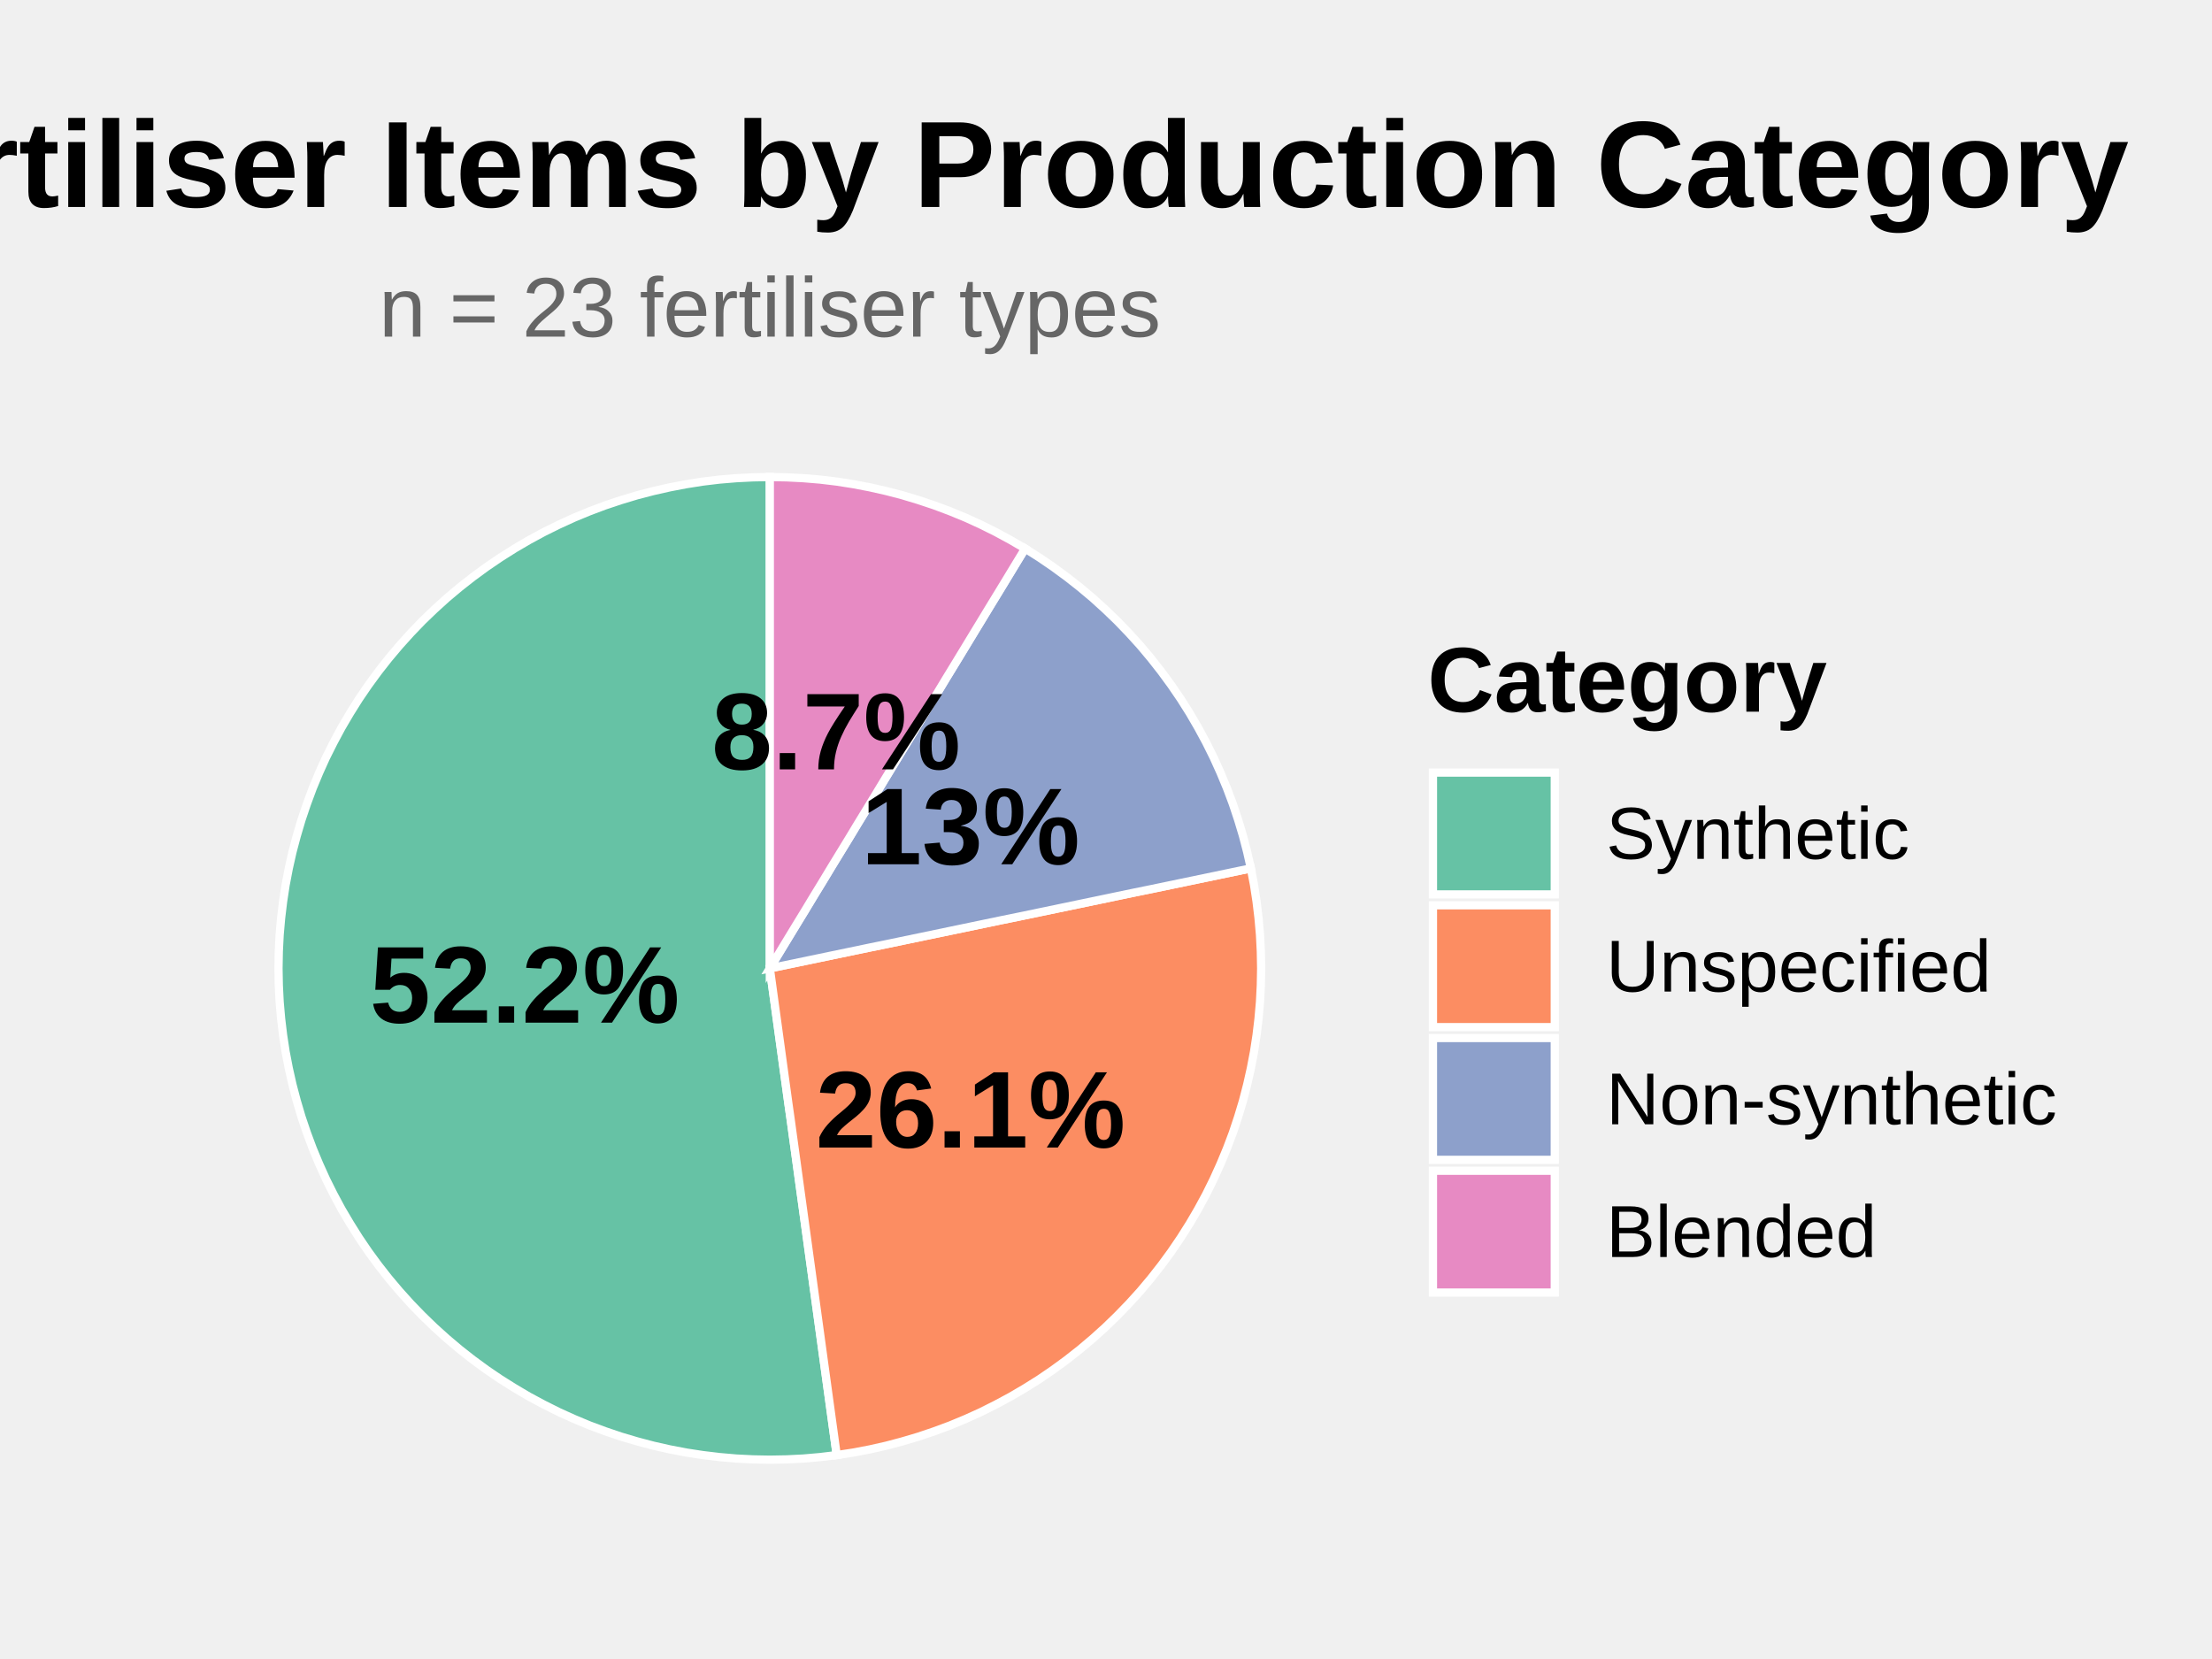
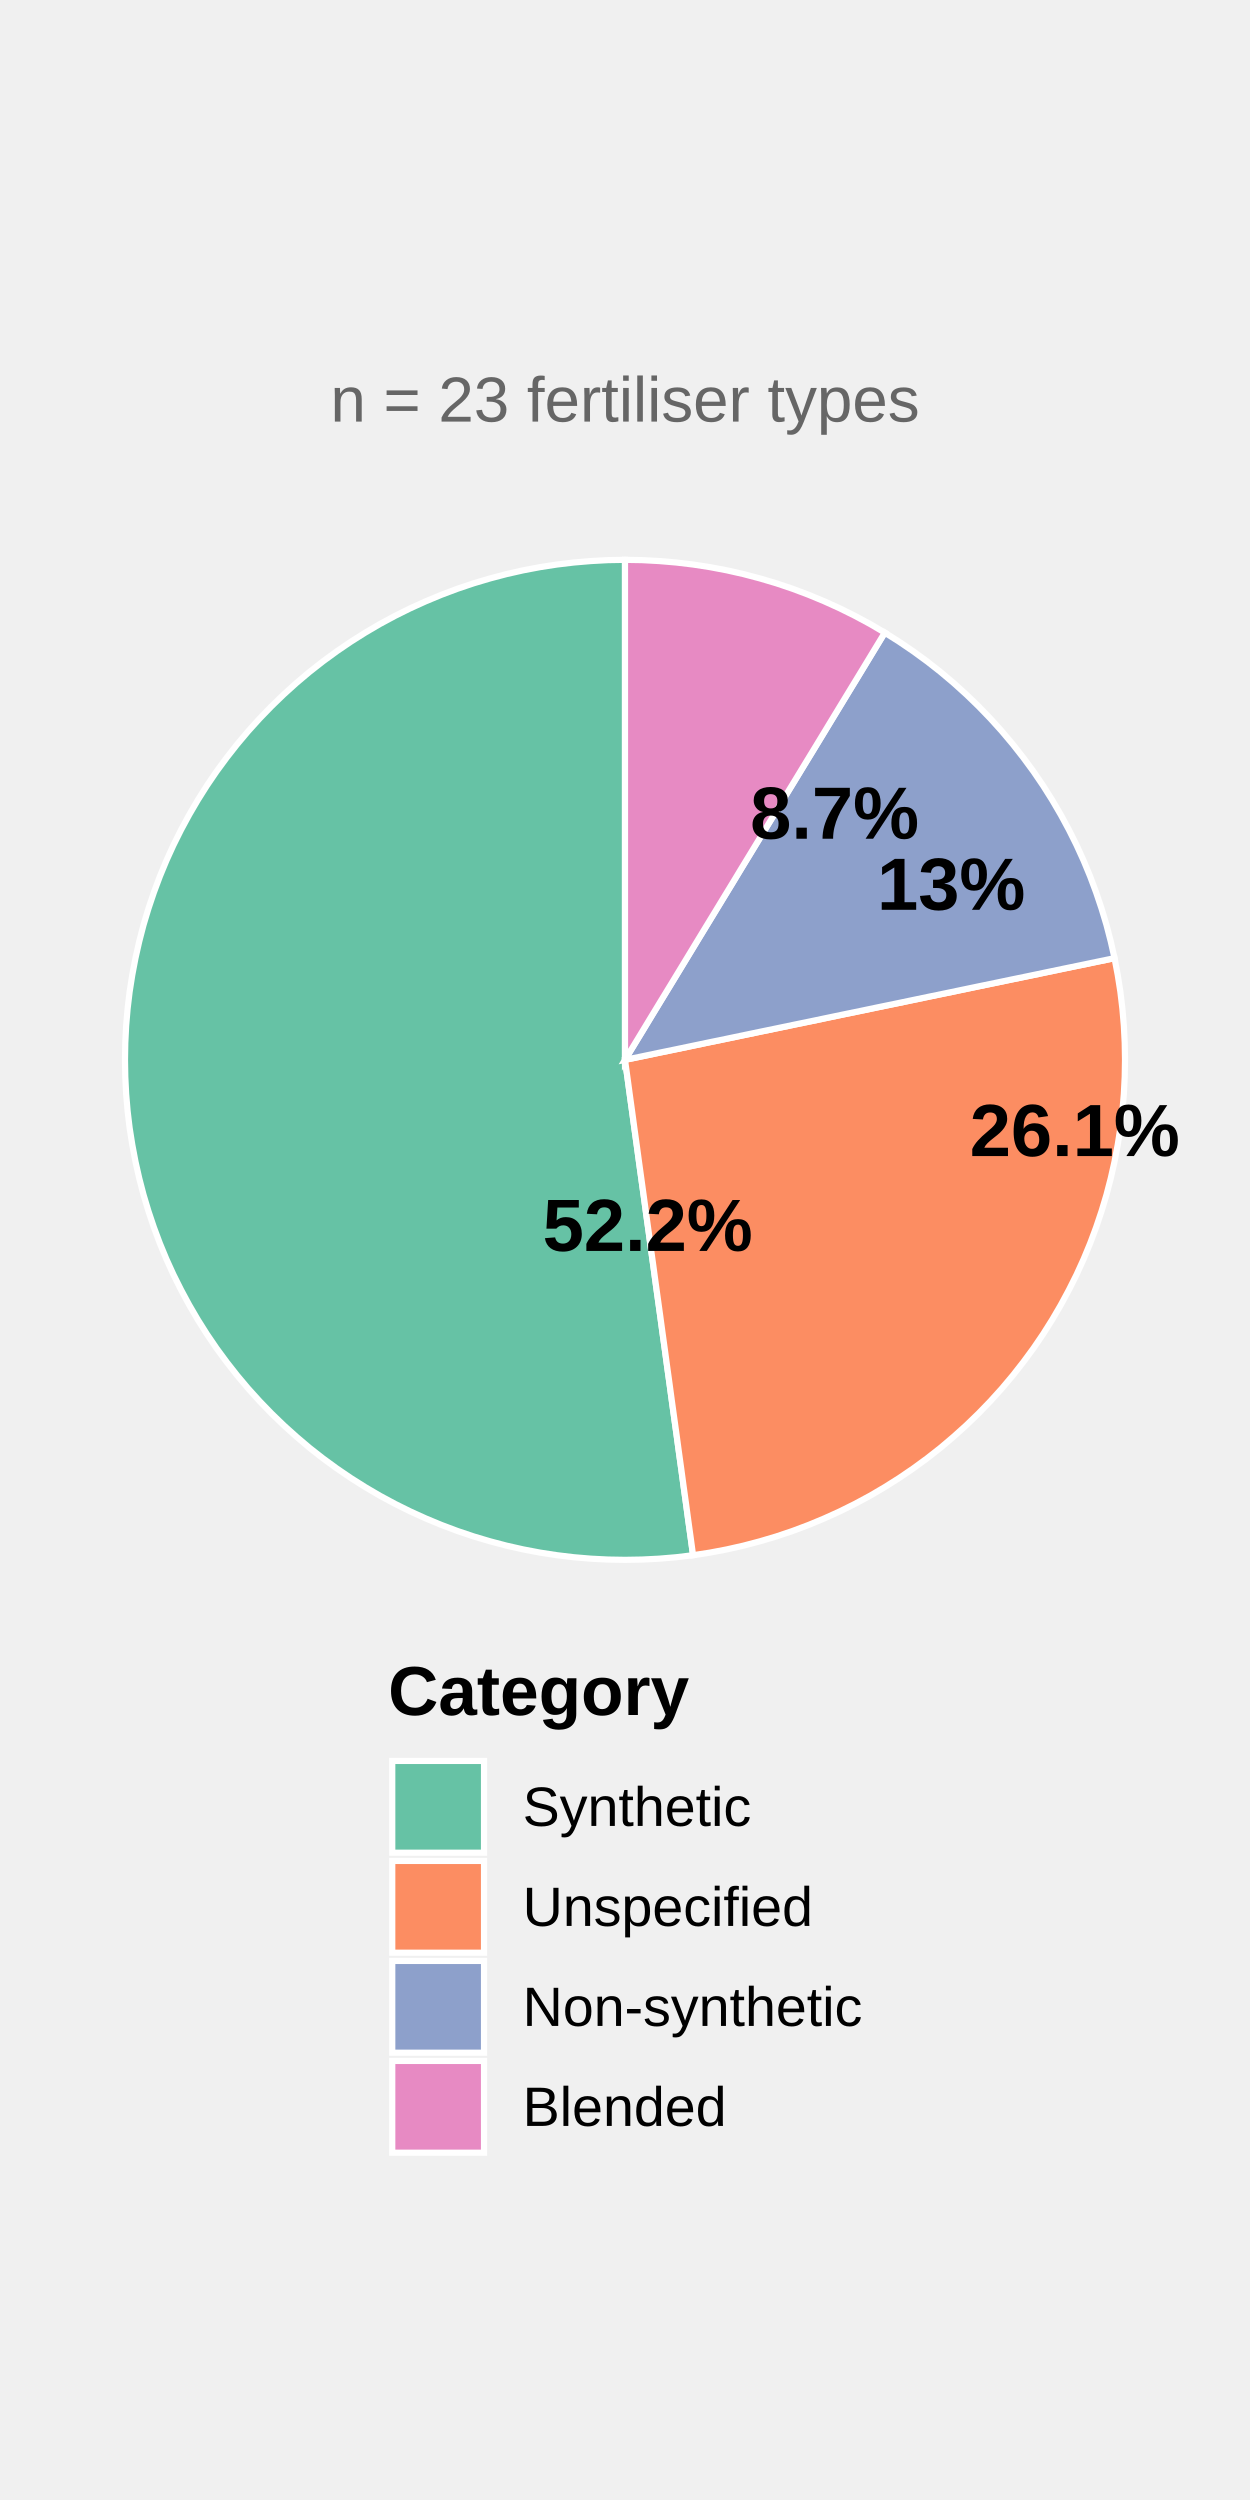
- <svg xmlns="http://www.w3.org/2000/svg" width="288.00pt" height="216.00pt" viewBox="0 0 288.00 216.00">
+ <svg xmlns="http://www.w3.org/2000/svg" width="216.00pt" height="432.00pt" viewBox="0 0 216.00 432.00">
  <g class="svglite">
    <defs>
      <style type="text/css">
    .svglite line, .svglite polyline, .svglite polygon, .svglite path, .svglite rect, .svglite circle {
      fill: none;
      stroke: #000000;
      stroke-linecap: round;
      stroke-linejoin: round;
      stroke-miterlimit: 10.00;
    }
    .svglite text {
      white-space: pre;
    }
    .svglite g.glyphgroup path {
      fill: inherit;
      stroke: none;
    }
  </style>
    </defs>
    <rect width="100%" height="100%" style="stroke: none; fill: none;" />
    <defs>
-       <clipPath id="cpMC4wMHwyODguMDB8MC4wMHwyMTYuMDA=">
-         <rect x="0.00" y="0.00" width="288.00" height="216.00" />
+       <clipPath id="cpMC4wMHwyMTYuMDB8MC4wMHw0MzIuMDA=">
+         <rect x="0.00" y="0.00" width="216.00" height="432.00" />
      </clipPath>
    </defs>
-     <g clip-path="url(#cpMC4wMHwyODguMDB8MC4wMHwyMTYuMDA=)">
+     <g clip-path="url(#cpMC4wMHwyMTYuMDB8MC4wMHw0MzIuMDA=)">
</g>
    <defs>
-       <clipPath id="cpMTAuMzF8Mjc3LjY5fDAuMDB8MjE2LjAw">
-         <rect x="10.31" y="0.00" width="267.38" height="216.00" />
+       <clipPath id="cpMC4wMHwyMTYuMDB8NTkuMzB8MzcyLjcw">
+         <rect x="0.00" y="59.30" width="216.00" height="313.40" />
      </clipPath>
    </defs>
-     <g clip-path="url(#cpMTAuMzF8Mjc3LjY5fDAuMDB8MjE2LjAw)">
-       <rect x="10.31" y="0.00" width="267.38" height="216.00" style="stroke-width: 0.00; stroke: none;" />
+     <g clip-path="url(#cpMC4wMHwyMTYuMDB8NTkuMzB8MzcyLjcw)">
+       <rect x="0.00" y="59.30" width="216.00" height="313.40" style="stroke-width: 0.00; stroke: none;" />
    </g>
-     <g clip-path="url(#cpMC4wMHwyODguMDB8MC4wMHwyMTYuMDA=)">
+     <g clip-path="url(#cpMC4wMHwyMTYuMDB8MC4wMHw0MzIuMDA=)">
</g>
    <defs>
-       <clipPath id="cpMjAuMjd8MTgwLjE5fDQ2LjEyfDIwNi4wNA==">
-         <rect x="20.27" y="46.12" width="159.92" height="159.92" />
+       <clipPath id="cpMC4wMHwyMTYuMDB8NzUuMTR8MjkxLjE0">
+         <rect x="0" y="75.14" width="216.00" height="216.00" />
      </clipPath>
    </defs>
-     <g clip-path="url(#cpMjAuMjd8MTgwLjE5fDQ2LjEyfDIwNi4wNA==)">
-       <polygon points="100.23,126.08 100.23,123.87 100.23,121.67 100.23,119.46 100.23,117.25 100.23,115.05 100.23,112.84 100.23,110.64 100.23,108.43 100.23,106.23 100.23,104.02 100.23,101.81 100.23,99.61 100.23,97.40 100.23,95.20 100.23,92.99 100.23,90.78 100.23,88.58 100.23,86.37 100.23,84.17 100.23,81.96 100.23,79.76 100.23,77.55 100.23,75.34 100.23,73.14 100.23,70.93 100.23,68.73 100.23,66.52 100.23,64.31 100.23,62.11 98.05,62.15 95.87,62.26 93.69,62.44 91.52,62.70 89.36,63.04 87.22,63.45 85.09,63.93 82.97,64.48 80.88,65.11 78.81,65.80 76.76,66.57 74.75,67.40 72.76,68.31 70.80,69.28 68.88,70.32 67.00,71.42 65.15,72.59 63.34,73.82 61.58,75.11 59.86,76.46 58.19,77.86 56.57,79.33 55.00,80.84 53.48,82.42 52.02,84.04 50.61,85.71 49.26,87.43 47.97,89.19 46.74,90.99 45.58,92.84 44.47,94.73 43.44,96.65 42.46,98.60 41.56,100.59 40.72,102.61 39.96,104.66 39.26,106.73 38.64,108.82 38.08,110.93 37.60,113.06 37.19,115.21 36.86,117.37 36.60,119.54 36.41,121.71 36.30,123.89 36.26,126.08 36.30,128.26 36.41,130.44 36.60,132.62 36.86,134.79 37.19,136.95 37.60,139.09 38.08,141.22 38.64,143.34 39.26,145.43 39.96,147.50 40.72,149.54 41.56,151.56 42.46,153.55 43.44,155.51 44.47,157.43 45.58,159.31 46.74,161.16 47.97,162.97 49.26,164.73 50.61,166.45 52.02,168.12 53.48,169.74 55.00,171.31 56.57,172.83 58.19,174.29 59.86,175.70 61.58,177.05 63.34,178.34 65.15,179.57 67.00,180.73 68.88,181.84 70.80,182.87 72.76,183.85 74.75,184.75 76.76,185.59 78.81,186.35 80.88,187.05 82.97,187.67 85.09,188.23 87.22,188.71 89.36,189.12 91.52,189.45 93.69,189.71 95.87,189.90 98.05,190.01 100.23,190.05 102.42,190.01 104.60,189.90 106.77,189.71 108.94,189.45 108.64,187.26 108.34,185.08 108.04,182.89 107.74,180.71 107.44,178.52 107.14,176.34 106.84,174.15 106.54,171.97 106.24,169.78 105.94,167.60 105.64,165.41 105.34,163.23 105.04,161.04 104.74,158.86 104.44,156.67 104.14,154.49 103.84,152.30 103.54,150.11 103.24,147.93 102.94,145.74 102.63,143.56 102.33,141.37 102.03,139.19 101.73,137.00 101.43,134.82 101.13,132.63 100.83,130.45 100.53,128.26 100.23,126.08 " style="stroke-width: 1.07; stroke: #FFFFFF; stroke-linecap: butt; stroke-linejoin: miter; fill: #66C2A5;" />
-       <polygon points="100.23,126.08 100.53,128.26 100.83,130.45 101.13,132.63 101.43,134.82 101.73,137.00 102.03,139.19 102.33,141.37 102.63,143.56 102.94,145.74 103.24,147.93 103.54,150.11 103.84,152.30 104.14,154.49 104.44,156.67 104.74,158.86 105.04,161.04 105.34,163.23 105.64,165.41 105.94,167.60 106.24,169.78 106.54,171.97 106.84,174.15 107.14,176.34 107.44,178.52 107.74,180.71 108.04,182.89 108.34,185.08 108.64,187.26 108.94,189.45 111.10,189.12 113.25,188.71 115.38,188.23 117.49,187.67 119.58,187.05 121.65,186.35 123.70,185.59 125.72,184.75 127.71,183.85 129.66,182.87 131.58,181.84 133.47,180.73 135.32,179.57 137.12,178.34 138.88,177.05 140.60,175.70 142.27,174.29 143.89,172.83 145.46,171.31 146.98,169.74 148.45,168.12 149.85,166.45 151.20,164.73 152.49,162.97 153.72,161.16 154.89,159.31 155.99,157.43 157.03,155.51 158.00,153.55 158.90,151.56 159.74,149.54 160.51,147.50 161.20,145.43 161.83,143.34 162.38,141.22 162.86,139.09 163.27,136.95 163.60,134.79 163.86,132.62 164.05,130.44 164.16,128.26 164.20,126.08 164.16,123.89 164.05,121.71 163.86,119.54 163.60,117.37 163.27,115.21 162.86,113.06 160.70,113.51 158.54,113.96 156.38,114.41 154.22,114.86 152.06,115.31 149.90,115.76 147.74,116.20 145.58,116.65 143.43,117.10 141.27,117.55 139.11,118.00 136.95,118.45 134.79,118.90 132.63,119.35 130.47,119.79 128.31,120.24 126.15,120.69 123.99,121.14 121.83,121.59 119.67,122.04 117.51,122.49 115.35,122.94 113.19,123.38 111.03,123.83 108.87,124.28 106.71,124.73 104.55,125.18 102.39,125.63 100.23,126.08 " style="stroke-width: 1.07; stroke: #FFFFFF; stroke-linecap: butt; stroke-linejoin: miter; fill: #FC8D62;" />
-       <polygon points="100.23,126.08 102.39,125.63 104.55,125.18 106.71,124.73 108.87,124.28 111.03,123.83 113.19,123.38 115.35,122.94 117.51,122.49 119.67,122.04 121.83,121.59 123.99,121.14 126.15,120.69 128.31,120.24 130.47,119.79 132.63,119.35 134.79,118.90 136.95,118.45 139.11,118.00 141.27,117.55 143.43,117.10 145.58,116.65 147.74,116.20 149.90,115.76 152.06,115.31 154.22,114.86 156.38,114.41 158.54,113.96 160.70,113.51 162.86,113.06 162.38,110.93 161.83,108.82 161.20,106.73 160.51,104.66 159.74,102.61 158.90,100.59 158.00,98.60 157.03,96.65 155.99,94.73 154.89,92.84 153.72,90.99 152.49,89.19 151.20,87.43 149.85,85.71 148.45,84.04 146.98,82.42 145.46,80.84 143.89,79.33 142.27,77.86 140.60,76.46 138.88,75.11 137.12,73.82 135.32,72.59 133.47,71.42 132.32,73.31 131.18,75.19 130.03,77.08 128.88,78.96 127.74,80.84 126.59,82.73 125.45,84.61 124.30,86.50 123.15,88.38 122.01,90.27 120.86,92.15 119.72,94.04 118.57,95.92 117.42,97.81 116.28,99.69 115.13,101.58 113.99,103.46 112.84,105.35 111.69,107.23 110.55,109.12 109.40,111.00 108.25,112.88 107.11,114.77 105.96,116.65 104.82,118.54 103.67,120.42 102.52,122.31 101.38,124.19 100.23,126.08 " style="stroke-width: 1.07; stroke: #FFFFFF; stroke-linecap: butt; stroke-linejoin: miter; fill: #8DA0CB;" />
-       <polygon points="100.23,126.08 101.38,124.19 102.52,122.31 103.67,120.42 104.82,118.54 105.96,116.65 107.11,114.77 108.25,112.88 109.40,111.00 110.55,109.12 111.69,107.23 112.84,105.35 113.99,103.46 115.13,101.58 116.28,99.69 117.42,97.81 118.57,95.92 119.72,94.04 120.86,92.15 122.01,90.27 123.15,88.38 124.30,86.50 125.45,84.61 126.59,82.73 127.74,80.84 128.88,78.96 130.03,77.08 131.18,75.19 132.32,73.31 133.47,71.42 131.58,70.32 129.66,69.28 127.71,68.31 125.72,67.40 123.70,66.57 121.65,65.80 119.58,65.11 117.49,64.48 115.38,63.93 113.25,63.45 111.10,63.04 108.94,62.70 106.77,62.44 104.60,62.26 102.42,62.15 100.23,62.11 100.23,64.31 100.23,66.52 100.23,68.73 100.23,70.93 100.23,73.14 100.23,75.34 100.23,77.55 100.23,79.76 100.23,81.96 100.23,84.17 100.23,86.37 100.23,88.58 100.23,90.78 100.23,92.99 100.23,95.20 100.23,97.40 100.23,99.61 100.23,101.81 100.23,104.02 100.23,106.23 100.23,108.43 100.23,110.64 100.23,112.84 100.23,115.05 100.23,117.25 100.23,119.46 100.23,121.67 100.23,123.87 100.23,126.08 " style="stroke-width: 1.07; stroke: #FFFFFF; stroke-linecap: butt; stroke-linejoin: miter; fill: #E78AC3;" />
-       <text x="68.32" y="133.15" text-anchor="middle" style="font-size: 14.23px; font-weight: bold; font-family: &quot;Arimo&quot;;" textLength="40.31px" lengthAdjust="spacingAndGlyphs">52.2%</text>
-       <text x="126.36" y="149.41" text-anchor="middle" style="font-size: 14.23px; font-weight: bold; font-family: &quot;Arimo&quot;;" textLength="40.31px" lengthAdjust="spacingAndGlyphs">26.1%</text>
-       <text x="126.36" y="112.53" text-anchor="middle" style="font-size: 14.23px; font-weight: bold; font-family: &quot;Arimo&quot;;" textLength="28.45px" lengthAdjust="spacingAndGlyphs">13%</text>
-       <text x="108.86" y="100.17" text-anchor="middle" style="font-size: 14.23px; font-weight: bold; font-family: &quot;Arimo&quot;;" textLength="32.41px" lengthAdjust="spacingAndGlyphs">8.7%</text>
+     <g clip-path="url(#cpMC4wMHwyMTYuMDB8NzUuMTR8MjkxLjE0)">
+       <polygon points="108.00,183.14 108.00,180.16 108.00,177.19 108.00,174.21 108.00,171.23 108.00,168.25 108.00,165.27 108.00,162.29 108.00,159.31 108.00,156.33 108.00,153.35 108.00,150.37 108.00,147.39 108.00,144.41 108.00,141.43 108.00,138.45 108.00,135.47 108.00,132.50 108.00,129.52 108.00,126.54 108.00,123.56 108.00,120.58 108.00,117.60 108.00,114.62 108.00,111.64 108.00,108.66 108.00,105.68 108.00,102.70 108.00,99.72 108.00,96.74 105.05,96.79 102.10,96.95 99.16,97.20 96.24,97.55 93.32,98.00 90.42,98.55 87.54,99.20 84.69,99.95 81.86,100.79 79.07,101.73 76.30,102.77 73.58,103.90 70.89,105.12 68.25,106.43 65.65,107.83 63.11,109.32 60.61,110.90 58.17,112.56 55.79,114.30 53.47,116.12 51.22,118.02 49.03,120.00 46.91,122.05 44.86,124.17 42.88,126.36 40.98,128.62 39.16,130.94 37.41,133.32 35.75,135.76 34.18,138.25 32.69,140.80 31.29,143.39 29.97,146.04 28.75,148.72 27.62,151.45 26.59,154.21 25.65,157.01 24.80,159.83 24.06,162.69 23.41,165.57 22.86,168.46 22.40,171.38 22.05,174.31 21.80,177.25 21.65,180.19 21.60,183.14 21.65,186.09 21.80,189.04 22.05,191.98 22.40,194.91 22.86,197.82 23.41,200.72 24.06,203.60 24.80,206.45 25.65,209.28 26.59,212.08 27.62,214.84 28.75,217.57 29.97,220.25 31.29,222.89 32.69,225.49 34.18,228.04 35.75,230.53 37.41,232.97 39.16,235.35 40.98,237.67 42.88,239.93 44.86,242.12 46.91,244.24 49.03,246.29 51.22,248.26 53.47,250.17 55.79,251.99 58.17,253.73 60.61,255.39 63.11,256.97 65.65,258.46 68.25,259.86 70.89,261.17 73.58,262.39 76.30,263.52 79.07,264.56 81.86,265.50 84.69,266.34 87.54,267.09 90.42,267.74 93.32,268.29 96.24,268.74 99.16,269.09 102.10,269.34 105.05,269.49 108.00,269.54 110.95,269.49 113.90,269.34 116.84,269.09 119.76,268.74 119.36,265.79 118.95,262.84 118.55,259.88 118.14,256.93 117.74,253.98 117.33,251.03 116.93,248.08 116.52,245.13 116.11,242.18 115.71,239.22 115.30,236.27 114.90,233.32 114.49,230.37 114.09,227.42 113.68,224.47 113.27,221.51 112.87,218.56 112.46,215.61 112.06,212.66 111.65,209.71 111.25,206.76 110.84,203.80 110.43,200.85 110.03,197.90 109.62,194.95 109.22,192.00 108.81,189.05 108.41,186.10 108.00,183.14 " style="stroke-width: 1.07; stroke: #FFFFFF; stroke-linecap: butt; stroke-linejoin: miter; fill: #66C2A5;" />
+       <polygon points="108.00,183.14 108.41,186.10 108.81,189.05 109.22,192.00 109.62,194.95 110.03,197.90 110.43,200.85 110.84,203.80 111.25,206.76 111.65,209.71 112.06,212.66 112.46,215.61 112.87,218.56 113.27,221.51 113.68,224.47 114.09,227.42 114.49,230.37 114.90,233.32 115.30,236.27 115.71,239.22 116.11,242.18 116.52,245.13 116.93,248.08 117.33,251.03 117.74,253.98 118.14,256.93 118.55,259.88 118.95,262.84 119.36,265.79 119.76,268.74 122.68,268.29 125.58,267.74 128.46,267.09 131.31,266.34 134.14,265.50 136.93,264.56 139.70,263.52 142.42,262.39 145.11,261.17 147.75,259.86 150.35,258.46 152.89,256.97 155.39,255.39 157.83,253.73 160.21,251.99 162.53,250.17 164.78,248.26 166.97,246.29 169.09,244.24 171.14,242.12 173.12,239.93 175.02,237.67 176.84,235.35 178.59,232.97 180.25,230.53 181.82,228.04 183.31,225.49 184.71,222.89 186.03,220.25 187.25,217.57 188.38,214.84 189.41,212.08 190.35,209.28 191.20,206.45 191.94,203.60 192.59,200.72 193.14,197.82 193.60,194.91 193.95,191.98 194.20,189.04 194.35,186.09 194.40,183.14 194.35,180.19 194.20,177.25 193.95,174.31 193.60,171.38 193.14,168.46 192.59,165.57 189.68,166.17 186.76,166.78 183.84,167.38 180.92,167.99 178.01,168.60 175.09,169.20 172.17,169.81 169.26,170.41 166.34,171.02 163.42,171.63 160.51,172.23 157.59,172.84 154.67,173.45 151.75,174.05 148.84,174.66 145.92,175.26 143.00,175.87 140.09,176.48 137.17,177.08 134.25,177.69 131.34,178.29 128.42,178.90 125.50,179.51 122.58,180.11 119.67,180.72 116.75,181.33 113.83,181.93 110.92,182.54 108.00,183.14 " style="stroke-width: 1.07; stroke: #FFFFFF; stroke-linecap: butt; stroke-linejoin: miter; fill: #FC8D62;" />
+       <polygon points="108.00,183.14 110.92,182.54 113.83,181.93 116.75,181.33 119.67,180.72 122.58,180.11 125.50,179.51 128.42,178.90 131.34,178.29 134.25,177.69 137.17,177.08 140.09,176.48 143.00,175.87 145.92,175.26 148.84,174.66 151.75,174.05 154.67,173.45 157.59,172.84 160.51,172.23 163.42,171.63 166.34,171.02 169.26,170.41 172.17,169.81 175.09,169.20 178.01,168.60 180.92,167.99 183.84,167.38 186.76,166.78 189.68,166.17 192.59,165.57 191.94,162.69 191.20,159.83 190.35,157.01 189.41,154.21 188.38,151.45 187.25,148.72 186.03,146.04 184.71,143.39 183.31,140.80 181.82,138.25 180.25,135.76 178.59,133.32 176.84,130.94 175.02,128.62 173.12,126.36 171.14,124.17 169.09,122.05 166.97,120.00 164.78,118.02 162.53,116.12 160.21,114.30 157.83,112.56 155.39,110.90 152.89,109.32 151.34,111.87 149.80,114.41 148.25,116.96 146.70,119.50 145.15,122.05 143.60,124.60 142.06,127.14 140.51,129.69 138.96,132.23 137.41,134.78 135.86,137.32 134.32,139.87 132.77,142.41 131.22,144.96 129.67,147.51 128.12,150.05 126.58,152.60 125.03,155.14 123.48,157.69 121.93,160.23 120.38,162.78 118.84,165.32 117.29,167.87 115.74,170.42 114.19,172.96 112.64,175.51 111.10,178.05 109.55,180.60 108.00,183.14 " style="stroke-width: 1.07; stroke: #FFFFFF; stroke-linecap: butt; stroke-linejoin: miter; fill: #8DA0CB;" />
+       <polygon points="108.00,183.14 109.55,180.60 111.10,178.05 112.64,175.51 114.19,172.96 115.74,170.42 117.29,167.87 118.84,165.32 120.38,162.78 121.93,160.23 123.48,157.69 125.03,155.14 126.58,152.60 128.12,150.05 129.67,147.51 131.22,144.96 132.77,142.41 134.32,139.87 135.86,137.32 137.41,134.78 138.96,132.23 140.51,129.69 142.06,127.14 143.60,124.60 145.15,122.05 146.70,119.50 148.25,116.96 149.80,114.41 151.34,111.87 152.89,109.32 150.35,107.83 147.75,106.43 145.11,105.12 142.42,103.90 139.70,102.77 136.93,101.73 134.14,100.79 131.31,99.95 128.46,99.20 125.58,98.55 122.68,98.00 119.76,97.55 116.84,97.20 113.90,96.95 110.95,96.79 108.00,96.74 108.00,99.72 108.00,102.70 108.00,105.68 108.00,108.66 108.00,111.64 108.00,114.62 108.00,117.60 108.00,120.58 108.00,123.56 108.00,126.54 108.00,129.52 108.00,132.50 108.00,135.47 108.00,138.45 108.00,141.43 108.00,144.41 108.00,147.39 108.00,150.37 108.00,153.35 108.00,156.33 108.00,159.31 108.00,162.29 108.00,165.27 108.00,168.25 108.00,171.23 108.00,174.21 108.00,177.19 108.00,180.16 108.00,183.14 " style="stroke-width: 1.07; stroke: #FFFFFF; stroke-linecap: butt; stroke-linejoin: miter; fill: #E78AC3;" />
+       <text x="93.77" y="216.16" style="font-size: 12.80px; font-weight: bold; font-family: &quot;Arimo&quot;;" textLength="36.27px" lengthAdjust="spacingAndGlyphs">52.2%</text>
+       <text x="167.57" y="199.77" style="font-size: 12.80px; font-weight: bold; font-family: &quot;Arimo&quot;;" textLength="36.27px" lengthAdjust="spacingAndGlyphs">26.1%</text>
+       <text x="151.55" y="157.21" style="font-size: 12.80px; font-weight: bold; font-family: &quot;Arimo&quot;;" textLength="25.59px" lengthAdjust="spacingAndGlyphs">13%</text>
+       <text x="129.63" y="144.93" style="font-size: 12.80px; font-weight: bold; font-family: &quot;Arimo&quot;;" textLength="29.16px" lengthAdjust="spacingAndGlyphs">8.7%</text>
    </g>
-     <g clip-path="url(#cpMC4wMHwyODguMDB8MC4wMHwyMTYuMDA=)">
-       <text x="185.86" y="92.66" style="font-size: 12.00px; font-weight: bold; font-family: &quot;Arimo&quot;;" textLength="52.02px" lengthAdjust="spacingAndGlyphs">Category</text>
-       <rect x="186.57" y="100.59" width="15.86" height="15.86" style="stroke-width: 1.07; stroke: #FFFFFF; stroke-linecap: butt; stroke-linejoin: miter; fill: #66C2A5;" />
-       <rect x="186.57" y="117.87" width="15.86" height="15.86" style="stroke-width: 1.07; stroke: #FFFFFF; stroke-linecap: butt; stroke-linejoin: miter; fill: #FC8D62;" />
-       <rect x="186.57" y="135.15" width="15.86" height="15.86" style="stroke-width: 1.07; stroke: #FFFFFF; stroke-linecap: butt; stroke-linejoin: miter; fill: #8DA0CB;" />
-       <rect x="186.57" y="152.43" width="15.86" height="15.86" style="stroke-width: 1.07; stroke: #FFFFFF; stroke-linecap: butt; stroke-linejoin: miter; fill: #E78AC3;" />
-       <text x="209.12" y="111.82" style="font-size: 9.60px; font-family: &quot;Arimo&quot;;" textLength="39.45px" lengthAdjust="spacingAndGlyphs">Synthetic</text>
-       <text x="209.12" y="129.10" style="font-size: 9.60px; font-family: &quot;Arimo&quot;;" textLength="50.08px" lengthAdjust="spacingAndGlyphs">Unspecified</text>
-       <text x="209.12" y="146.38" style="font-size: 9.60px; font-family: &quot;Arimo&quot;;" textLength="58.61px" lengthAdjust="spacingAndGlyphs">Non-synthetic</text>
-       <text x="209.12" y="163.66" style="font-size: 9.60px; font-family: &quot;Arimo&quot;;" textLength="35.17px" lengthAdjust="spacingAndGlyphs">Blended</text>
-       <text x="100.23" y="43.83" text-anchor="middle" style="font-size: 11.00px;fill: #666666; font-family: &quot;Arimo&quot;;" textLength="101.86px" lengthAdjust="spacingAndGlyphs">n = 23 fertiliser types</text>
-       <text x="100.23" y="26.95" text-anchor="middle" style="font-size: 16.00px; font-weight: bold; font-family: &quot;Arimo&quot;;" textLength="354.17px" lengthAdjust="spacingAndGlyphs">Global Fertiliser Items by Production Category</text>
+     <g clip-path="url(#cpMC4wMHwyMTYuMDB8MC4wMHw0MzIuMDA=)">
+       <text x="67.07" y="296.35" style="font-size: 12.00px; font-weight: bold; font-family: &quot;Arimo&quot;;" textLength="52.02px" lengthAdjust="spacingAndGlyphs">Category</text>
+       <rect x="67.78" y="304.29" width="15.86" height="15.86" style="stroke-width: 1.07; stroke: #FFFFFF; stroke-linecap: butt; stroke-linejoin: miter; fill: #66C2A5;" />
+       <rect x="67.78" y="321.57" width="15.86" height="15.86" style="stroke-width: 1.07; stroke: #FFFFFF; stroke-linecap: butt; stroke-linejoin: miter; fill: #FC8D62;" />
+       <rect x="67.78" y="338.85" width="15.86" height="15.86" style="stroke-width: 1.07; stroke: #FFFFFF; stroke-linecap: butt; stroke-linejoin: miter; fill: #8DA0CB;" />
+       <rect x="67.78" y="356.13" width="15.86" height="15.86" style="stroke-width: 1.07; stroke: #FFFFFF; stroke-linecap: butt; stroke-linejoin: miter; fill: #E78AC3;" />
+       <text x="90.32" y="315.52" style="font-size: 9.60px; font-family: &quot;Arimo&quot;;" textLength="39.45px" lengthAdjust="spacingAndGlyphs">Synthetic</text>
+       <text x="90.32" y="332.80" style="font-size: 9.60px; font-family: &quot;Arimo&quot;;" textLength="50.08px" lengthAdjust="spacingAndGlyphs">Unspecified</text>
+       <text x="90.32" y="350.08" style="font-size: 9.60px; font-family: &quot;Arimo&quot;;" textLength="58.61px" lengthAdjust="spacingAndGlyphs">Non-synthetic</text>
+       <text x="90.32" y="367.36" style="font-size: 9.60px; font-family: &quot;Arimo&quot;;" textLength="35.17px" lengthAdjust="spacingAndGlyphs">Blended</text>
+       <text x="108.00" y="72.85" text-anchor="middle" style="font-size: 11.00px;fill: #666666; font-family: &quot;Arimo&quot;;" textLength="101.86px" lengthAdjust="spacingAndGlyphs">n = 23 fertiliser types</text>
    </g>
  </g>
</svg>
